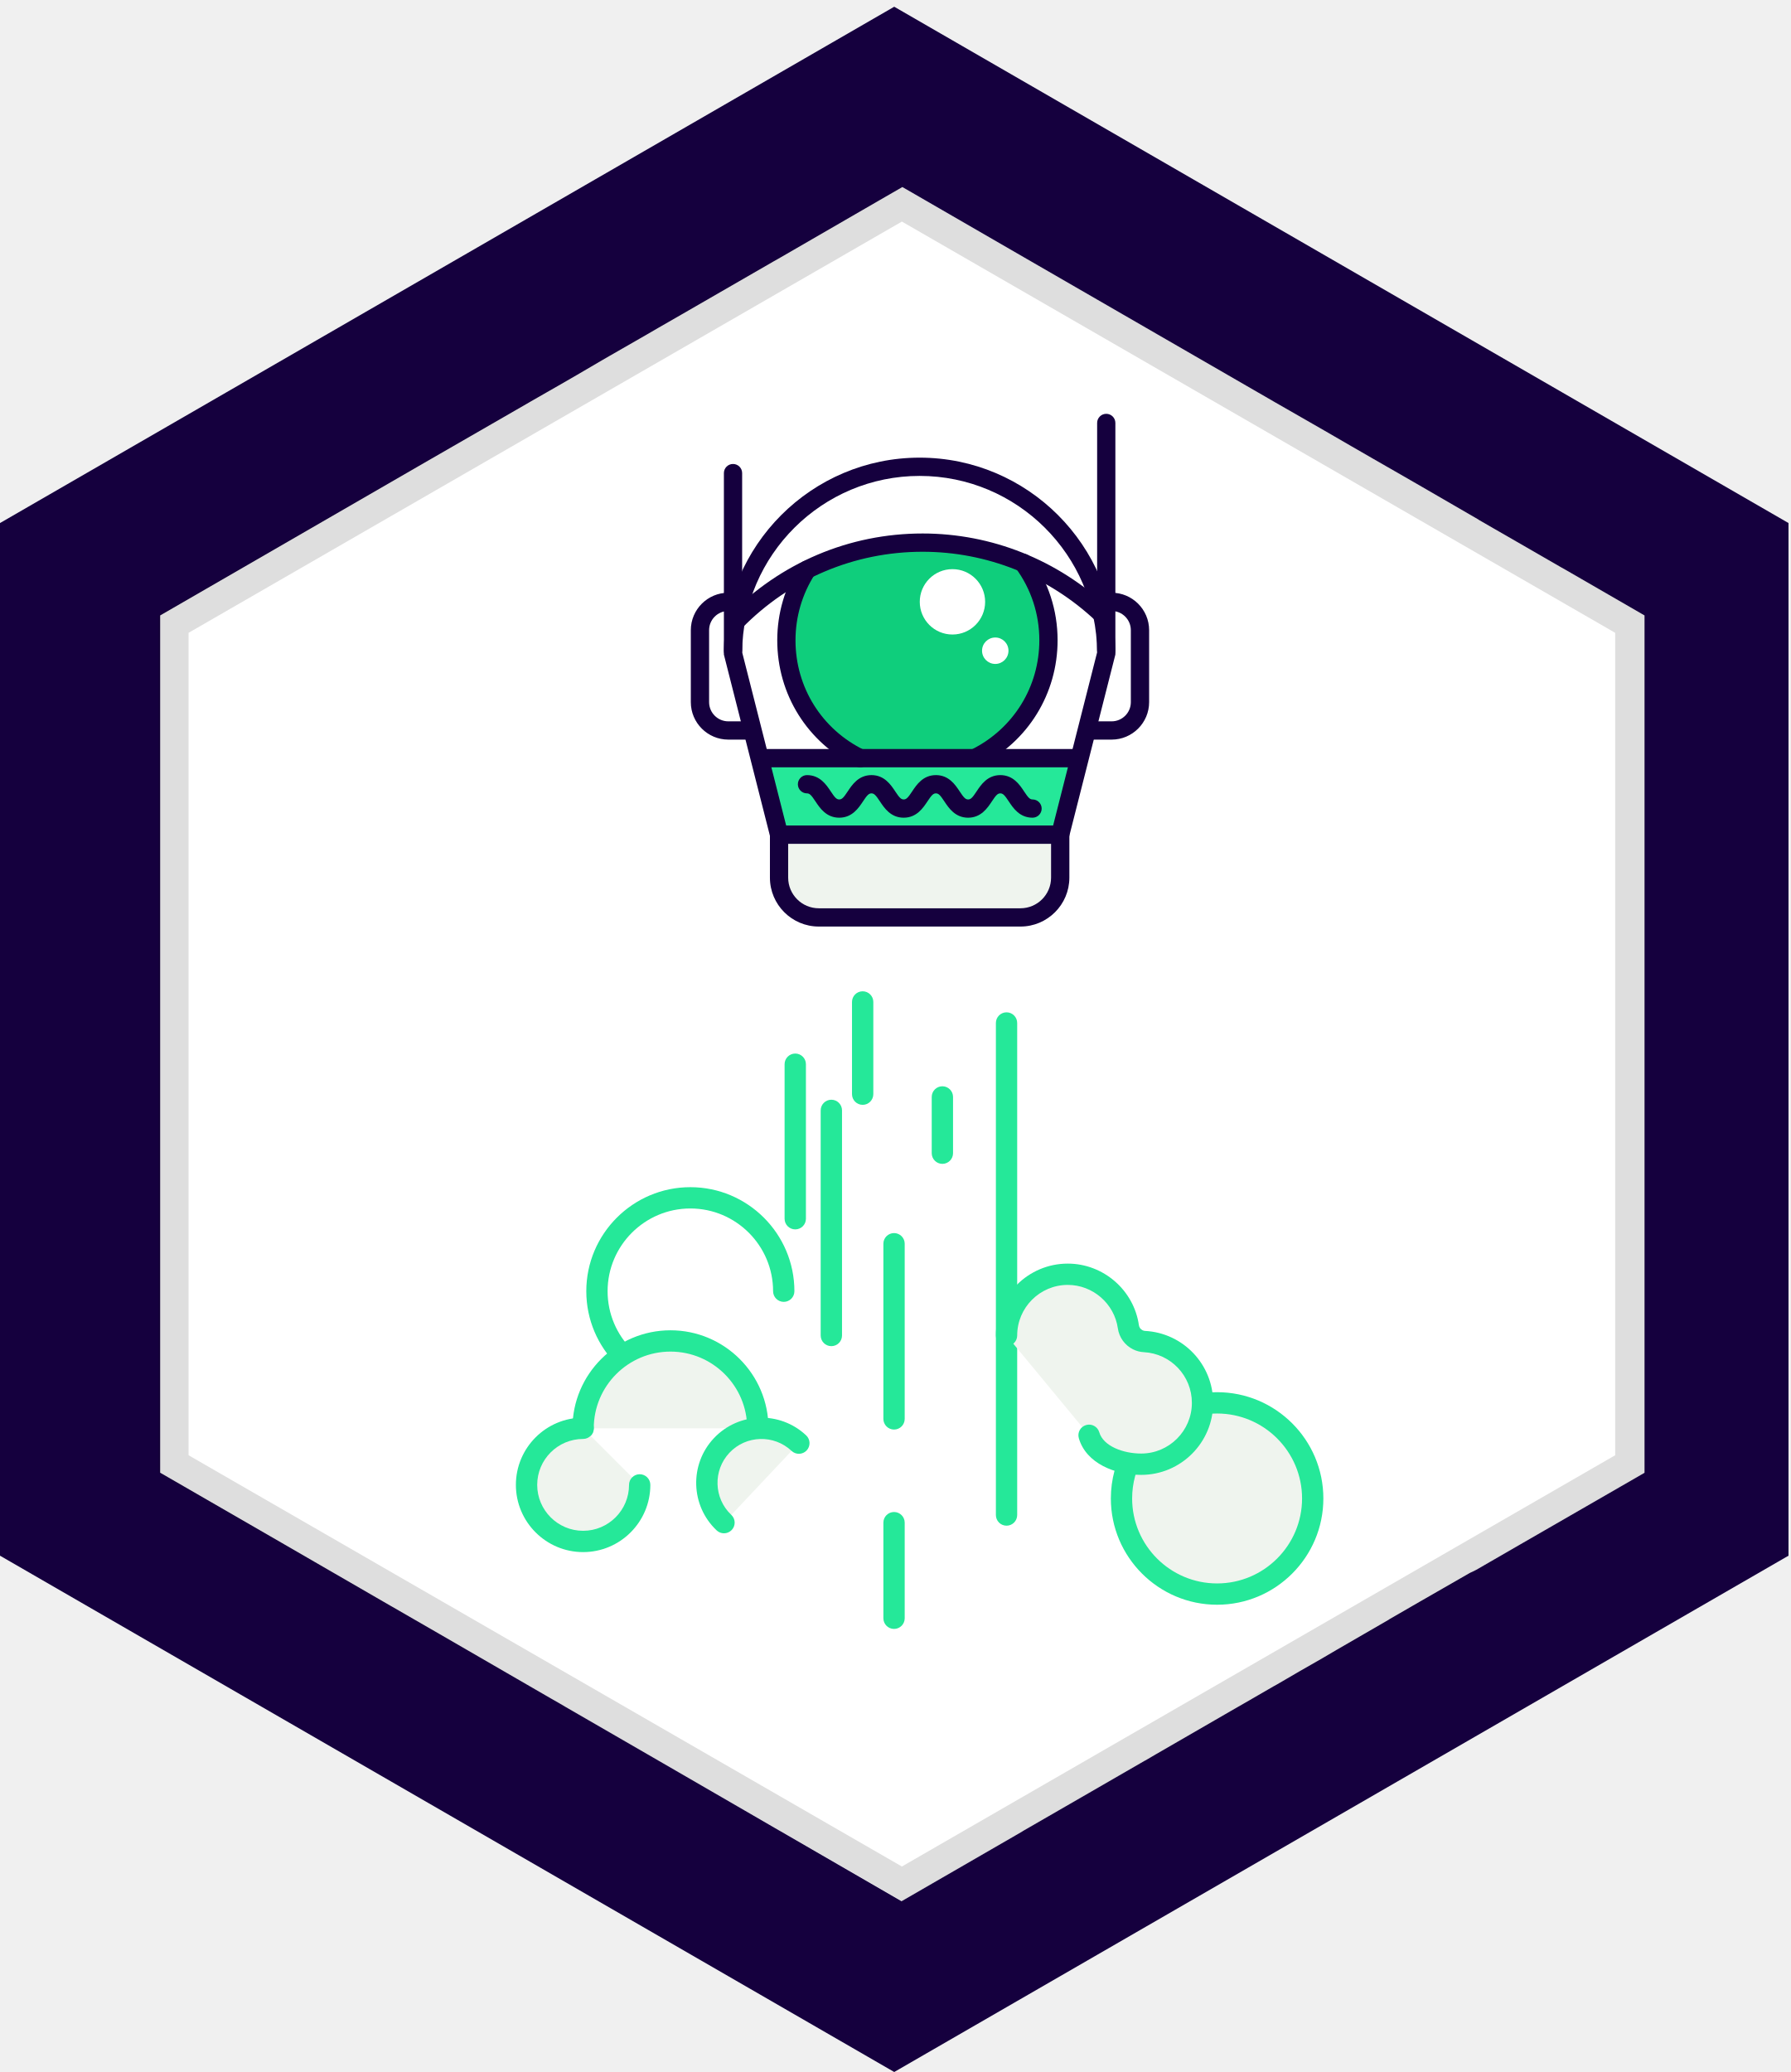
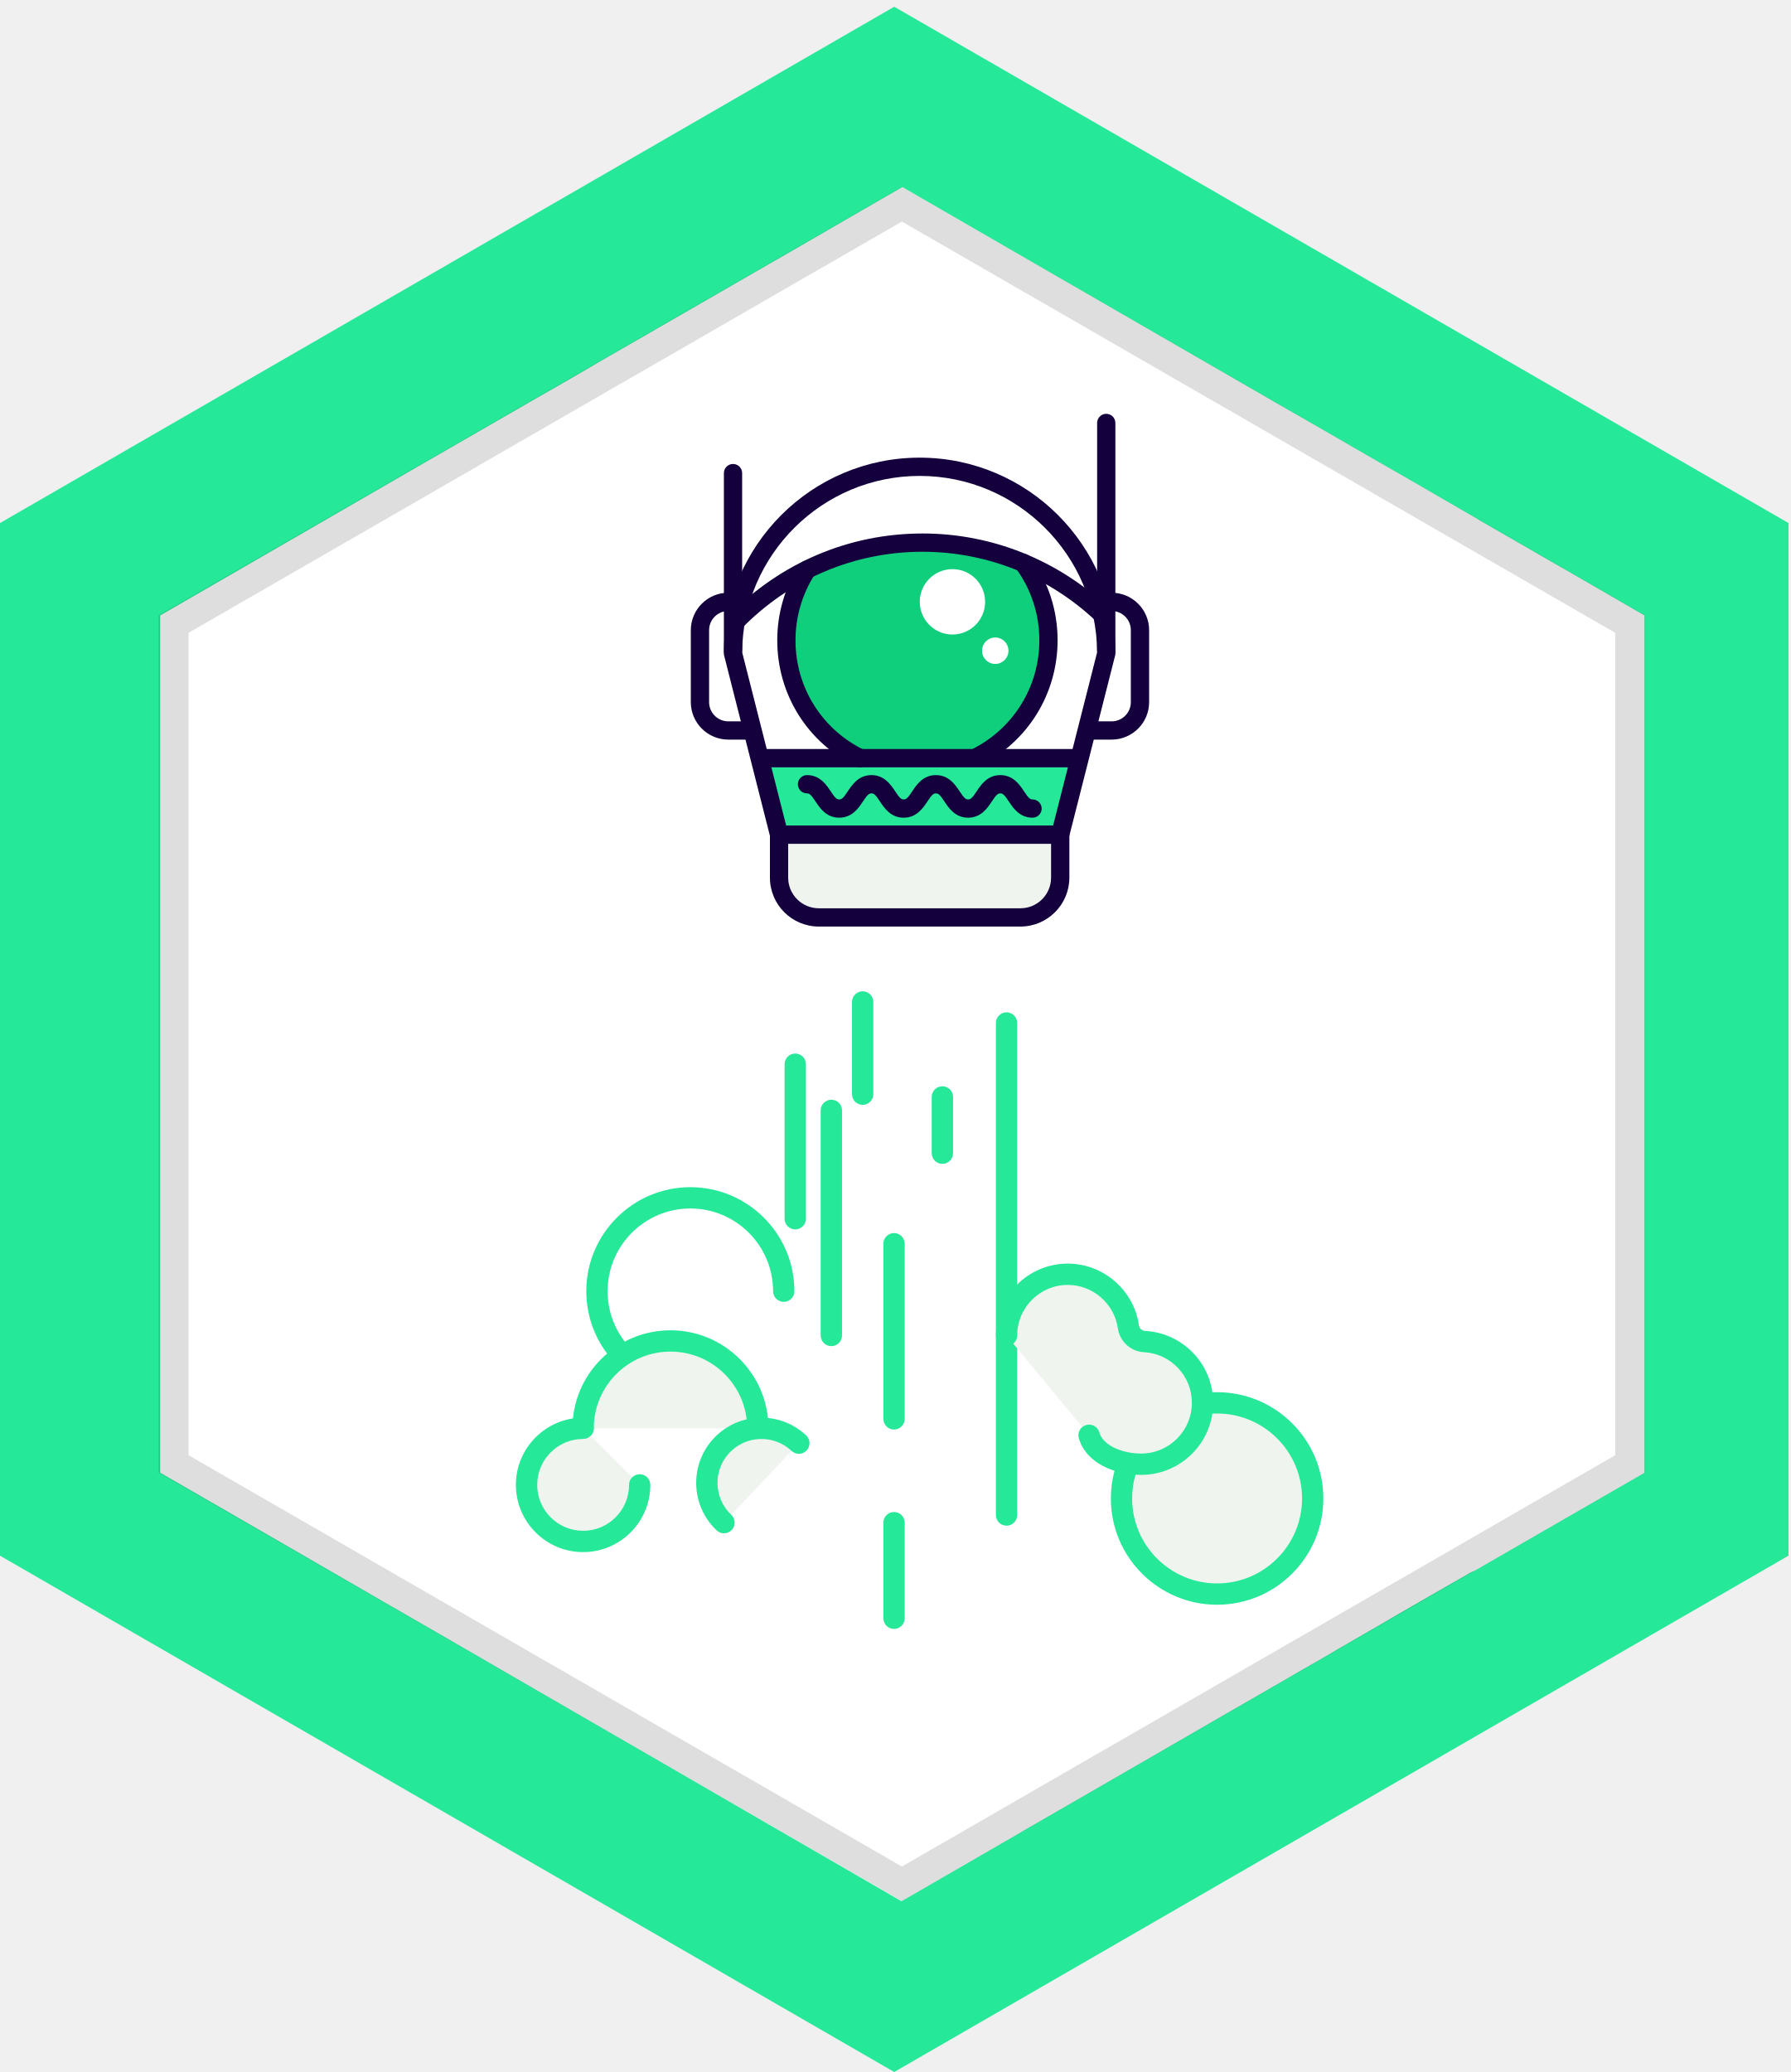
<svg xmlns="http://www.w3.org/2000/svg" version="1.1" x="0px" y="0px" width="110.979px" height="128.417px" viewBox="0 0 110.979 128.417" enable-background="new 0 0 110.979 128.417" xml:space="preserve">
  <g id="Layer_1">
</g>
  <g id="Layer_4">
    <g id="Layer_63">
-       <polygon fill="#15003E" points="110.849,96.417 55.423,128.417 0,96.417 0,32.417 55.423,0.417 110.849,32.417   " />
+       <polygon fill="#25E899" points="110.849,96.417 55.423,128.417 0,96.417 0,32.417 55.423,0.417 110.849,32.417   " />
      <polygon fill="#FFFFFF" points="101.926,38.143 101.926,91.274 101.917,91.284 100.497,92.103 94.216,95.723 91.497,97.293     91.256,97.414 91.126,97.473 91.016,97.534 87.986,99.274 86.117,100.353 86.077,100.383 82.827,102.263 81.957,102.774     80.577,103.564 79.117,104.414 78.936,104.513 78.917,104.524 77.207,105.513 76.247,106.064 71.626,108.734 70.997,109.103     70.936,109.133 67.436,111.154 63.396,113.484 63.386,113.494 62.957,113.744 55.876,117.833 48.306,113.454 48.266,113.433     46.197,112.234 40.836,109.133 40.146,108.734 35.056,105.793 34.667,105.564 34.176,105.284 33.846,105.093 31.997,104.024     31.426,103.694 29.716,102.704 27.207,101.253 24.296,99.574 24.207,99.524 19.537,96.824 17.426,95.603 9.926,91.274     9.926,38.143 24.256,29.864 26.247,28.713 31.176,25.874 32.756,24.963 32.926,24.864 34.586,23.914 35.747,23.244 37.287,22.343     37.806,22.043 40.086,20.734 40.776,20.333 42.236,19.494 47.957,16.194 48.417,15.933 54.486,12.423 55.926,11.593     56.986,12.204 63.476,15.954 78.006,24.343 79.046,24.944 81.346,26.263 82.216,26.763 83.736,27.643 85.106,28.433     85.907,28.893 85.997,28.944 87.806,29.984 91.586,32.173 91.626,32.194 91.626,32.204 91.886,32.353 92.546,32.734     94.006,33.574 95.947,34.694 96.726,35.143 97.167,35.393 99.106,36.513   " />
    </g>
    <g id="Layer_2_6_">
      <g id="Layer_16_5_">
        <path opacity="0.13" enable-background="new    " d="M9.826,38.141v53.121l46.072,26.559l46.074-26.559V38.141L55.898,11.58     L9.826,38.141z M100.107,39.221v50.971l-44.209,25.489L11.687,90.192V39.221l44.211-25.489L100.107,39.221z" />
      </g>
    </g>
    <g>
      <polygon fill="#25E899" points="47.14,46.989 65.329,46.989 66.871,47.578 65.71,51.729 48.284,51.729   " />
    </g>
    <g>
      <path fill="#EFF4EE" d="M63.248,56.859h-12.5c-1.36,0-2.463-1.103-2.463-2.463v-2.667H65.71v2.667    C65.71,55.756,64.608,56.859,63.248,56.859" />
    </g>
    <g>
      <path fill="#15003E" d="M63.248,57.425h-12.5c-1.67,0-3.029-1.359-3.029-3.03v-3.233h18.559v3.233    C66.277,56.066,64.917,57.425,63.248,57.425z M48.85,52.294v2.101c0,1.046,0.852,1.898,1.897,1.898h12.5    c1.046,0,1.897-0.852,1.897-1.898v-2.101H48.85z" />
    </g>
    <g>
      <path fill="#0FCE7C" d="M53.803,46.989c-2.736-1.202-4.646-3.935-4.646-7.114c0-1.876,0.665-3.598,1.774-4.94    c1.424-1.727,10.385-1.814,11.809-0.208c1.213,1.371,1.95,3.173,1.95,5.148c0,3.179-1.91,5.913-4.646,7.114" />
    </g>
    <g>
      <path fill="#15003E" d="M53.311,47.555c-0.083,0-0.167-0.019-0.247-0.057c-3.017-1.468-4.891-4.463-4.891-7.816    c0-1.666,0.473-3.283,1.366-4.679c0.169-0.263,0.519-0.34,0.782-0.171s0.34,0.519,0.171,0.782    c-0.777,1.213-1.188,2.62-1.188,4.069c0,2.916,1.63,5.521,4.255,6.798c0.281,0.137,0.398,0.476,0.261,0.757    C53.722,47.438,53.521,47.555,53.311,47.555z" />
    </g>
    <g>
      <path fill="#15003E" d="M60.494,47.513c-0.208,0-0.407-0.114-0.506-0.313c-0.141-0.279-0.027-0.62,0.252-0.759    c2.576-1.291,4.177-3.88,4.177-6.76c0-1.62-0.505-3.164-1.461-4.466c-0.184-0.252-0.13-0.606,0.122-0.791    c0.252-0.185,0.605-0.13,0.791,0.121c1.099,1.498,1.679,3.273,1.679,5.136c0,3.311-1.839,6.288-4.801,7.771    C60.666,47.494,60.579,47.513,60.494,47.513z" />
    </g>
    <g>
      <path fill="#15003E" d="M66.151,52.294H47.844l-2.979-11.727v-0.071c0-6.69,5.442-12.132,12.132-12.132    s12.132,5.442,12.132,12.132v0.071l-0.017,0.069L66.151,52.294z M48.725,51.163h16.546l2.728-10.736    c-0.038-6.034-4.959-10.931-11.001-10.931c-6.042,0-10.963,4.897-11,10.931L48.725,51.163z" />
    </g>
    <g>
      <path fill="#15003E" d="M45.431,40.895c-0.313,0-0.565-0.253-0.565-0.565V29.322c0-0.313,0.252-0.566,0.565-0.566    c0.313,0,0.566,0.253,0.566,0.566V40.33C45.997,40.642,45.744,40.895,45.431,40.895z" />
    </g>
    <g>
      <path fill="#15003E" d="M68.564,40.895c-0.313,0-0.565-0.253-0.565-0.565V26.213c0-0.313,0.253-0.566,0.565-0.566    s0.565,0.253,0.565,0.566V40.33C69.129,40.642,68.876,40.895,68.564,40.895z" />
    </g>
    <g>
      <path fill="#15003E" d="M46.332,45.839h-1.193c-1.28,0-2.323-1.042-2.323-2.322v-4.46c0-1.28,1.042-2.322,2.323-2.322h0.506    c0.313,0,0.566,0.253,0.566,0.566s-0.253,0.566-0.566,0.566h-0.506c-0.657,0-1.19,0.534-1.19,1.19v4.46    c0,0.656,0.534,1.19,1.19,1.19h1.193c0.313,0,0.566,0.253,0.566,0.566S46.644,45.839,46.332,45.839z" />
    </g>
    <g>
      <path fill="#15003E" d="M68.898,45.839h-1.194c-0.313,0-0.565-0.253-0.565-0.566s0.253-0.566,0.565-0.566h1.194    c0.657,0,1.19-0.534,1.19-1.19v-4.46c0-0.656-0.533-1.19-1.19-1.19h-0.506c-0.313,0-0.565-0.253-0.565-0.566    s0.253-0.566,0.565-0.566h0.506c1.281,0,2.323,1.042,2.323,2.322v4.46C71.221,44.797,70.179,45.839,68.898,45.839z" />
    </g>
    <g>
      <path fill="#15003E" d="M45.556,39.128c-0.143,0-0.286-0.053-0.396-0.161c-0.224-0.218-0.229-0.577-0.009-0.8    c3.212-3.291,7.485-5.103,12.03-5.103c4.28,0,8.37,1.633,11.518,4.599c0.228,0.215,0.237,0.573,0.023,0.8    c-0.215,0.227-0.573,0.238-0.8,0.024c-2.937-2.767-6.751-4.291-10.741-4.291c-4.238,0-8.223,1.691-11.221,4.761    C45.85,39.071,45.703,39.128,45.556,39.128z" />
    </g>
    <g>
      <path fill="#15003E" d="M66.871,47.554H47.14c-0.313,0-0.566-0.253-0.566-0.565c0-0.313,0.254-0.566,0.566-0.566h19.731    c0.313,0,0.565,0.253,0.565,0.566C67.436,47.301,67.183,47.554,66.871,47.554z" />
    </g>
    <g>
      <path fill="#FFFFFF" d="M61.057,37.3c0,1.119-0.907,2.026-2.026,2.026s-2.025-0.907-2.025-2.026c0-1.119,0.906-2.026,2.025-2.026    S61.057,36.182,61.057,37.3" />
    </g>
    <g>
      <path fill="#FFFFFF" d="M62.504,40.33c0,0.452-0.366,0.819-0.819,0.819c-0.452,0-0.819-0.367-0.819-0.819    c0-0.453,0.367-0.819,0.819-0.819C62.138,39.51,62.504,39.877,62.504,40.33" />
    </g>
    <g>
      <path fill="#15003E" d="M63.994,50.679c-0.804,0-1.204-0.607-1.47-1.008c-0.253-0.382-0.358-0.5-0.526-0.5    c-0.167,0-0.273,0.118-0.525,0.5c-0.266,0.401-0.667,1.008-1.471,1.008c-0.803,0-1.204-0.607-1.47-1.008    c-0.253-0.382-0.358-0.5-0.526-0.5s-0.273,0.118-0.526,0.5c-0.267,0.401-0.667,1.008-1.471,1.008s-1.205-0.607-1.471-1.008    c-0.253-0.382-0.358-0.5-0.526-0.5s-0.274,0.118-0.527,0.5c-0.266,0.401-0.667,1.008-1.471,1.008    c-0.804,0-1.205-0.607-1.471-1.008c-0.253-0.382-0.358-0.5-0.526-0.5c-0.313,0-0.566-0.254-0.566-0.566s0.254-0.566,0.566-0.566    c0.803,0,1.204,0.607,1.471,1.008c0.252,0.382,0.358,0.501,0.527,0.501s0.274-0.119,0.527-0.501    c0.266-0.401,0.667-1.008,1.471-1.008c0.804,0,1.205,0.607,1.471,1.008c0.253,0.382,0.358,0.501,0.526,0.501    s0.273-0.119,0.526-0.501c0.266-0.401,0.667-1.008,1.471-1.008s1.204,0.607,1.471,1.008c0.252,0.382,0.358,0.501,0.525,0.501    c0.168,0,0.274-0.119,0.526-0.501c0.266-0.401,0.667-1.008,1.47-1.008c0.804,0,1.205,0.607,1.47,1.008    c0.253,0.382,0.358,0.501,0.526,0.501c0.313,0,0.566,0.253,0.566,0.566S64.306,50.679,63.994,50.679z" />
    </g>
    <g>
      <path fill="#25E899" d="M49.289,76.194c-0.365,0-0.661-0.295-0.661-0.659v-9.579c0-0.363,0.296-0.66,0.661-0.66    s0.661,0.297,0.661,0.66v9.579C49.95,75.899,49.654,76.194,49.289,76.194z" />
    </g>
    <g>
      <path fill="#25E899" d="M62.384,94.558c-0.364,0-0.66-0.296-0.66-0.66V63.402c0-0.364,0.296-0.661,0.66-0.661    s0.66,0.296,0.66,0.661v30.496C63.044,94.262,62.749,94.558,62.384,94.558z" />
    </g>
    <g>
      <path fill="#25E899" d="M51.526,83.431c-0.365,0-0.661-0.295-0.661-0.659V68.818c0-0.363,0.296-0.66,0.661-0.66    s0.661,0.297,0.661,0.66v13.954C52.187,83.136,51.891,83.431,51.526,83.431z" />
    </g>
    <g>
      <path fill="#25E899" d="M42.787,86.475c-3.556,0-6.449-2.894-6.449-6.449s2.893-6.448,6.449-6.448s6.449,2.893,6.449,6.448    c0,0.365-0.295,0.66-0.66,0.66c-0.365,0-0.661-0.295-0.661-0.66c0-2.827-2.301-5.128-5.128-5.128s-5.129,2.301-5.129,5.128    c0,2.828,2.301,5.129,5.129,5.129c0.365,0,0.661,0.296,0.661,0.66S43.151,86.475,42.787,86.475z" />
    </g>
    <g>
      <path fill="#EFF4EE" d="M46.97,88.522c0-2.99-2.425-5.414-5.415-5.414c-2.991,0-5.414,2.424-5.414,5.414" />
    </g>
    <g>
      <path fill="#25E899" d="M46.97,89.182c-0.365,0-0.661-0.296-0.661-0.66c0-2.622-2.133-4.754-4.754-4.754s-4.754,2.132-4.754,4.754    c0,0.364-0.295,0.66-0.66,0.66c-0.365,0-0.661-0.296-0.661-0.66c0-3.35,2.725-6.074,6.075-6.074c3.35,0,6.075,2.725,6.075,6.074    C47.63,88.886,47.334,89.182,46.97,89.182z" />
    </g>
    <g>
      <path fill="#EFF4EE" d="M36.141,88.522c-1.937,0-3.506,1.569-3.506,3.507c0,1.936,1.57,3.506,3.506,3.506    c1.937,0,3.506-1.57,3.506-3.506" />
    </g>
    <g>
      <path fill="#25E899" d="M36.141,96.195c-2.297,0-4.167-1.869-4.167-4.166c0-2.298,1.869-4.167,4.167-4.167    c0.365,0,0.66,0.296,0.66,0.66s-0.295,0.66-0.66,0.66c-1.569,0-2.846,1.276-2.846,2.847c0,1.568,1.276,2.846,2.846,2.846    s2.846-1.277,2.846-2.846c0-0.364,0.295-0.66,0.66-0.66s0.66,0.296,0.66,0.66C40.307,94.326,38.438,96.195,36.141,96.195z" />
    </g>
    <g>
      <path fill="#EFF4EE" d="M70.327,89.865c-0.52,0.881-0.818,1.908-0.818,3.006c0,3.272,2.653,5.926,5.926,5.926    c3.273,0,5.927-2.653,5.927-5.926s-2.653-5.927-5.927-5.927c-0.219,0-0.437,0.013-0.65,0.036" />
    </g>
    <g>
      <path fill="#25E899" d="M75.434,99.457c-3.631,0-6.585-2.954-6.585-6.586c0-1.177,0.313-2.332,0.908-3.342    c0.186-0.314,0.591-0.418,0.905-0.233c0.313,0.186,0.418,0.59,0.232,0.904c-0.475,0.806-0.726,1.729-0.726,2.671    c0,2.903,2.361,5.266,5.265,5.266c2.904,0,5.267-2.362,5.267-5.266s-2.362-5.266-5.267-5.266c-0.192,0-0.387,0.01-0.578,0.031    c-0.365,0.038-0.688-0.222-0.729-0.584c-0.04-0.363,0.222-0.689,0.585-0.729c0.239-0.026,0.482-0.039,0.722-0.039    c3.633,0,6.587,2.954,6.587,6.586S79.067,99.457,75.434,99.457z" />
    </g>
    <g>
      <path fill="#EFF4EE" d="M67.499,88.955c0.353,1.219,1.866,1.793,3.229,1.793c2.101,0,3.804-1.702,3.804-3.803    c0-2.034-1.597-3.695-3.605-3.799c-0.141-0.007-0.278-0.044-0.405-0.105c-0.316-0.156-0.536-0.459-0.586-0.809    c-0.262-1.84-1.844-3.255-3.756-3.255c-2.096,0-3.795,1.699-3.795,3.795" />
    </g>
    <g>
      <path fill="#25E899" d="M70.728,91.409c-1.597,0-3.409-0.702-3.863-2.271c-0.103-0.351,0.099-0.717,0.45-0.817    c0.35-0.103,0.716,0.099,0.817,0.449c0.251,0.865,1.496,1.317,2.596,1.317c1.732,0,3.143-1.409,3.143-3.143    c0-1.675-1.308-3.053-2.979-3.14c-0.229-0.011-0.452-0.069-0.662-0.173c-0.512-0.251-0.867-0.739-0.948-1.308    c-0.219-1.532-1.553-2.688-3.103-2.688c-1.729,0-3.135,1.406-3.135,3.135c0,0.364-0.296,0.659-0.66,0.659s-0.66-0.295-0.66-0.659    c0-2.456,1.998-4.455,4.455-4.455c2.204,0,4.099,1.644,4.409,3.821c0.02,0.135,0.103,0.25,0.224,0.309    c0.049,0.024,0.1,0.037,0.148,0.041c2.372,0.121,4.23,2.079,4.23,4.457C75.191,89.406,73.189,91.409,70.728,91.409z" />
    </g>
    <g>
      <path fill="#EFF4EE" d="M49.513,89.443c-1.361-1.281-3.502-1.218-4.784,0.144c-1.281,1.36-1.217,3.502,0.143,4.784" />
    </g>
    <g>
      <path fill="#25E899" d="M44.872,95.03c-0.163,0-0.325-0.059-0.453-0.179c-1.624-1.529-1.7-4.095-0.171-5.718    s4.094-1.7,5.718-0.171c0.265,0.25,0.278,0.668,0.028,0.934c-0.25,0.265-0.668,0.277-0.933,0.027    c-1.094-1.029-2.821-0.978-3.851,0.115c-1.03,1.094-0.978,2.821,0.116,3.851c0.266,0.25,0.278,0.668,0.027,0.934    C45.222,94.96,45.047,95.03,44.872,95.03z" />
    </g>
    <g>
      <line fill="#EFF4EE" x1="55.412" y1="87.94" x2="55.412" y2="77.083" />
    </g>
    <g>
      <path fill="#25E899" d="M55.412,88.6c-0.365,0-0.661-0.296-0.661-0.66V77.083c0-0.364,0.295-0.66,0.661-0.66    c0.365,0,0.66,0.296,0.66,0.66V87.94C56.072,88.304,55.777,88.6,55.412,88.6z" />
    </g>
    <g>
      <line fill="#EFF4EE" x1="55.412" y1="100.295" x2="55.412" y2="94.371" />
    </g>
    <g>
      <path fill="#25E899" d="M55.412,100.956c-0.365,0-0.661-0.295-0.661-0.66v-5.925c0-0.365,0.295-0.661,0.661-0.661    c0.365,0,0.66,0.296,0.66,0.661v5.925C56.072,100.661,55.777,100.956,55.412,100.956z" />
    </g>
    <g>
      <line fill="#EFF4EE" x1="58.407" y1="67.985" x2="58.407" y2="71.473" />
    </g>
    <g>
      <path fill="#25E899" d="M58.407,72.133c-0.364,0-0.66-0.296-0.66-0.66v-3.488c0-0.364,0.296-0.661,0.66-0.661    c0.365,0,0.661,0.297,0.661,0.661v3.488C59.068,71.837,58.772,72.133,58.407,72.133z" />
    </g>
    <g>
      <line fill="#EFF4EE" x1="53.467" y1="62.098" x2="53.467" y2="67.814" />
    </g>
    <g>
      <path fill="#25E899" d="M53.467,68.475c-0.365,0-0.661-0.296-0.661-0.661v-5.716c0-0.365,0.295-0.66,0.661-0.66    c0.364,0,0.66,0.295,0.66,0.66v5.716C54.126,68.179,53.831,68.475,53.467,68.475z" />
    </g>
  </g>
  <g id="Layer_3">
</g>
  <g id="Layer_2">
</g>
</svg>
